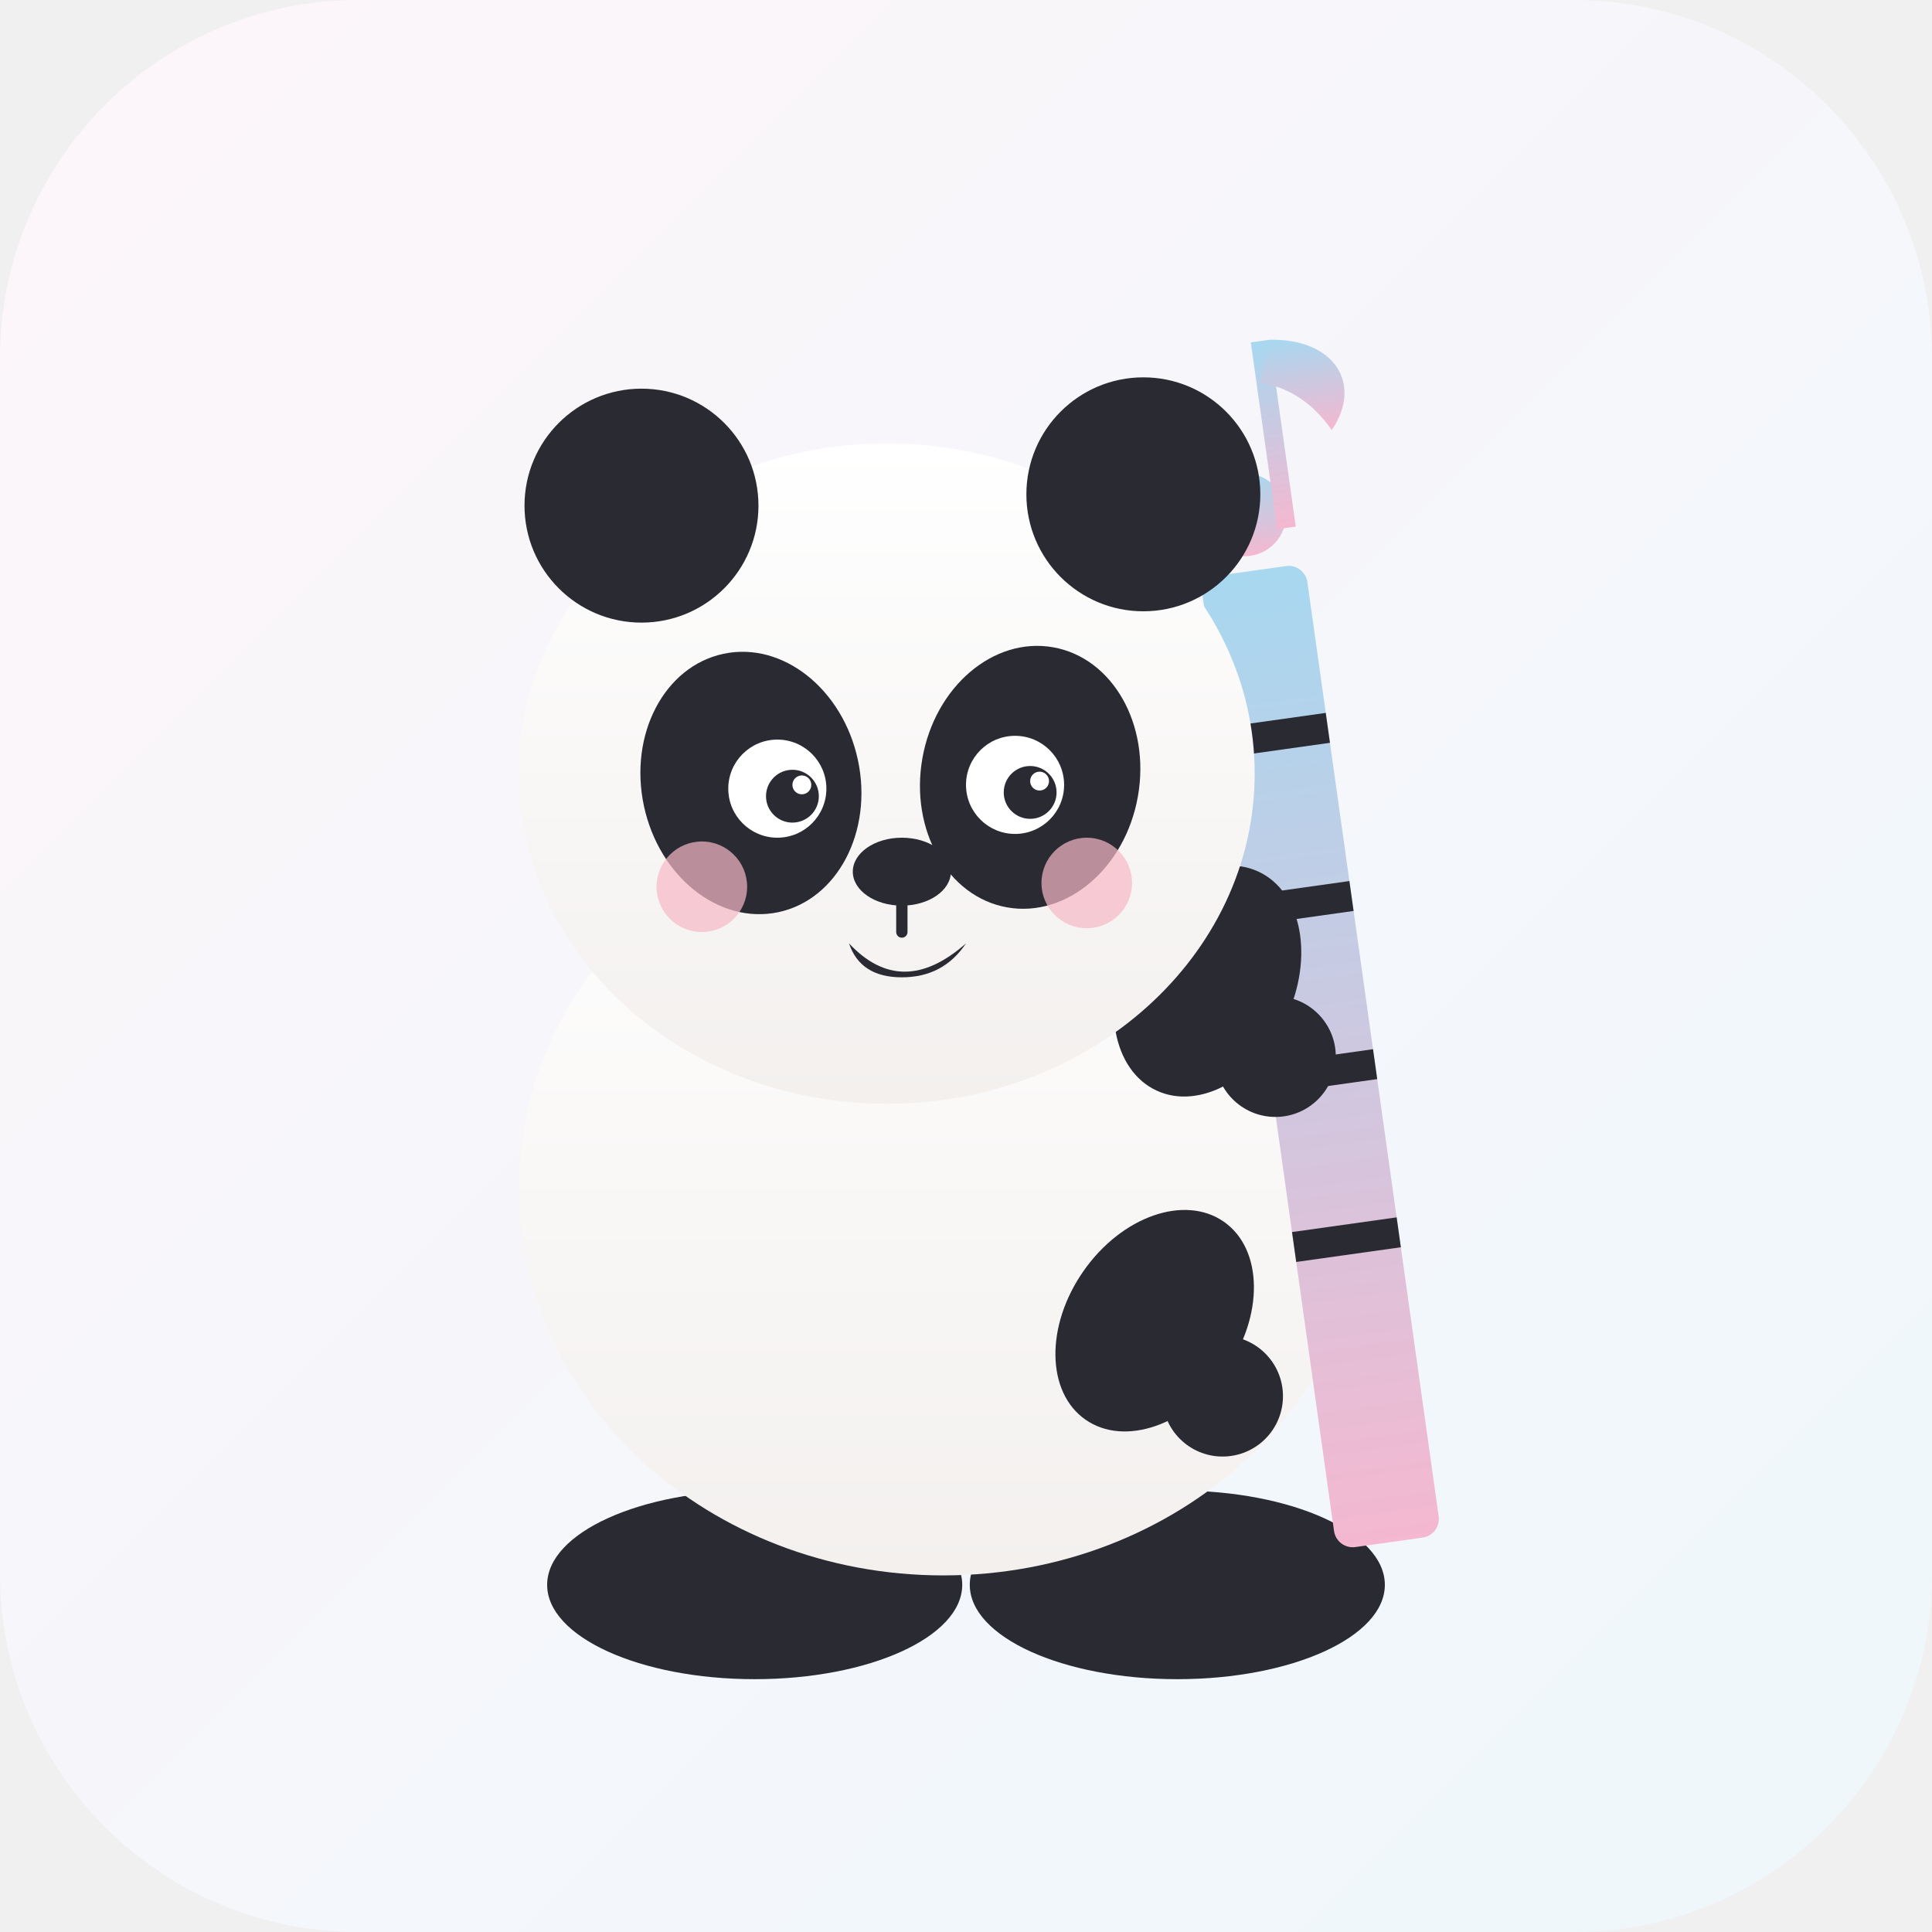
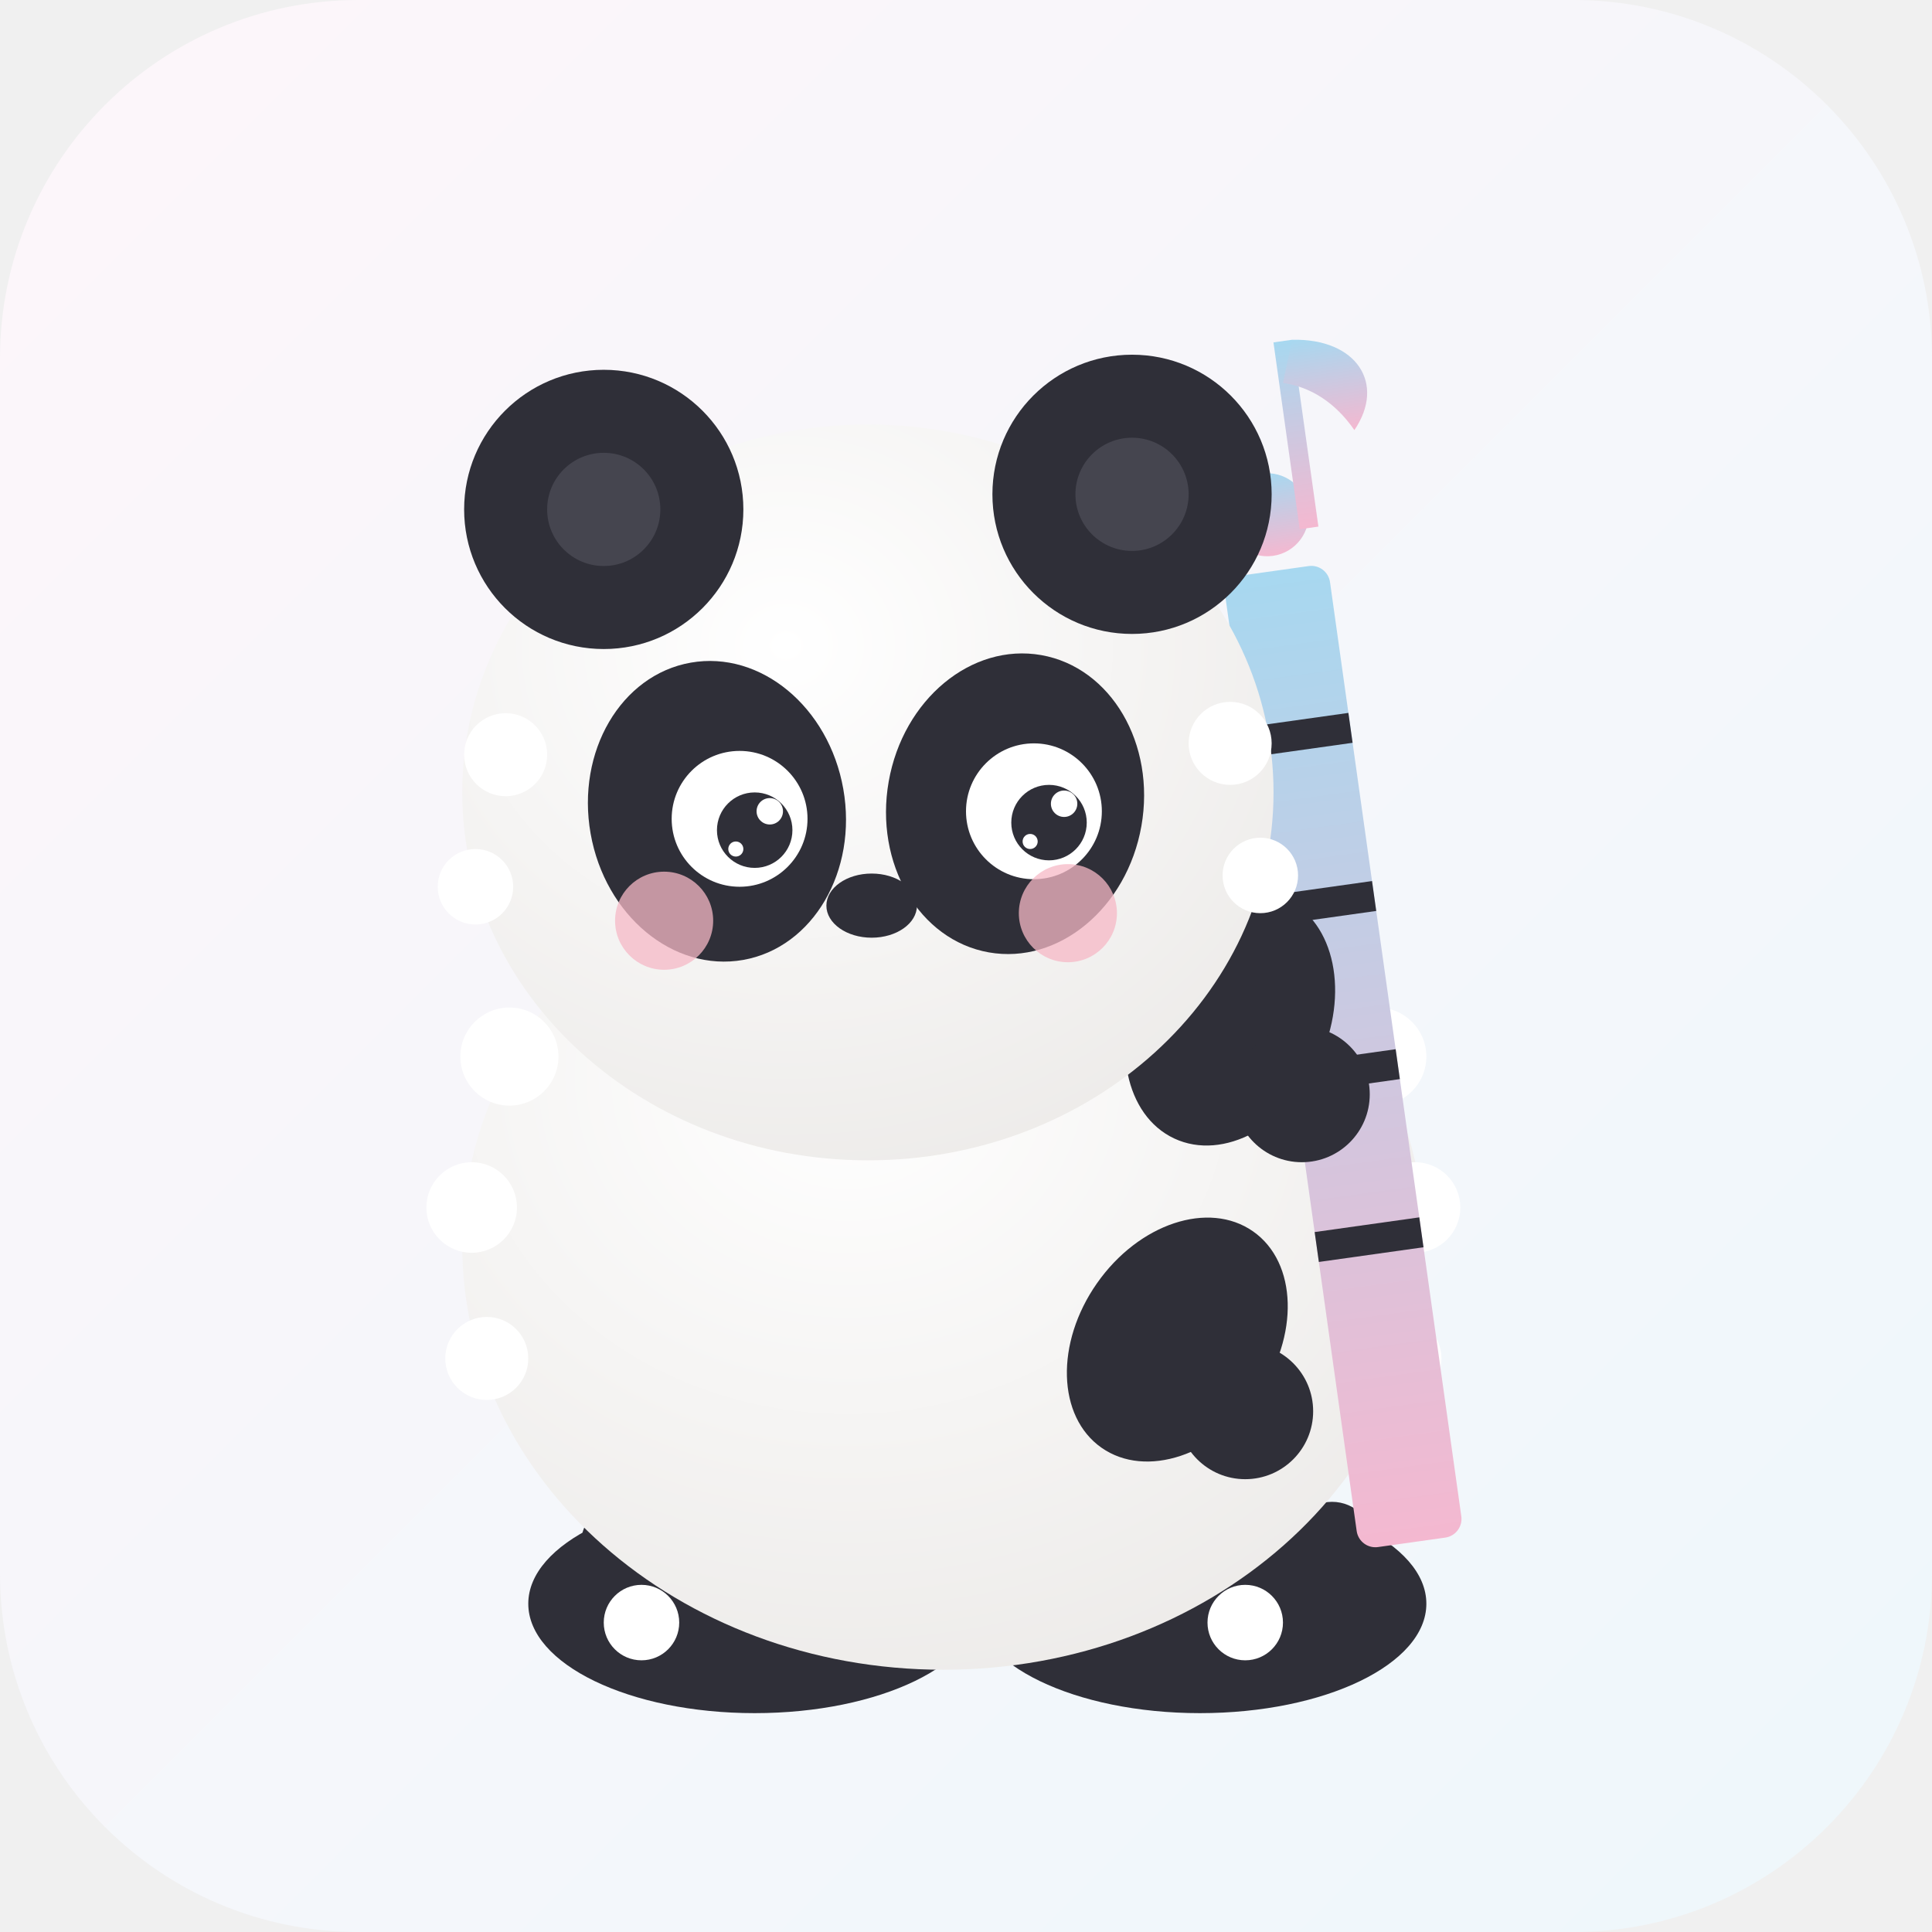
<svg xmlns="http://www.w3.org/2000/svg" viewBox="0 0 1024 1024">
  <defs>
    <linearGradient id="bgGrad" x1="0%" y1="0%" x2="100%" y2="100%">
      <stop offset="0%" stop-color="#fdf6fa" />
      <stop offset="100%" stop-color="#eef7fb" />
    </linearGradient>
-     <linearGradient id="bodyGrad" x1="0%" y1="0%" x2="0%" y2="100%">
+     <radialGradient id="bodyGrad" cx="40%" cy="30%" r="80%">
      <stop offset="0%" stop-color="#ffffff" />
-       <stop offset="100%" stop-color="#f3f0ee" />
-     </linearGradient>
+       <stop offset="100%" stop-color="#eceae8" />
+     </radialGradient>
    <linearGradient id="keyStickGrad" x1="0%" y1="0%" x2="0%" y2="100%">
      <stop offset="0%" stop-color="#a7d8f0" />
      <stop offset="100%" stop-color="#f4b8d0" />
    </linearGradient>
  </defs>
  <rect x="0" y="0" width="1024" height="1024" rx="190" fill="url(#bgGrad)" />
-   <ellipse cx="400" cy="840" rx="110" ry="50" fill="#2a2a32" />
-   <ellipse cx="624" cy="840" rx="110" ry="50" fill="#2a2a32" />
-   <ellipse cx="500" cy="630" rx="225" ry="205" fill="url(#bodyGrad)" />
-   <g transform="rotate(-8 700 560)">
-     <rect x="672" y="300" width="56" height="520" rx="10" fill="url(#keyStickGrad)" />
-     <rect x="672" y="380" width="56" height="16" fill="#2a2a32" />
-     <rect x="672" y="470" width="56" height="16" fill="#2a2a32" />
-     <rect x="672" y="560" width="56" height="16" fill="#2a2a32" />
-     <rect x="672" y="650" width="56" height="16" fill="#2a2a32" />
-     <circle cx="700" cy="270" r="22" fill="url(#keyStickGrad)" />
-     <rect x="716" y="180" width="10" height="100" fill="url(#keyStickGrad)" />
-     <path d="M 726 180 C 760 184 772 210 752 232 C 744 216 732 206 718 202 Z" fill="url(#keyStickGrad)" />
+   <ellipse cx="400" cy="850" rx="120" ry="58" fill="#2f2f38" />
+   <ellipse cx="636" cy="850" rx="120" ry="58" fill="#2f2f38" />
+   <circle cx="330" cy="818" r="22" fill="#2f2f38" />
+   <circle cx="470" cy="818" r="22" fill="#2f2f38" />
+   <circle cx="566" cy="818" r="22" fill="#2f2f38" />
+   <circle cx="706" cy="818" r="22" fill="#2f2f38" />
+   <ellipse cx="500" cy="660" rx="255" ry="225" fill="url(#bodyGrad)" />
+   <g fill="#ffffff">
+     <circle cx="270" cy="560" r="26" />
+     <circle cx="250" cy="640" r="24" />
+     <circle cx="258" cy="720" r="22" />
+     <circle cx="730" cy="560" r="26" />
+     <circle cx="750" cy="640" r="24" />
+     <circle cx="742" cy="720" r="22" />
+     <circle cx="340" cy="860" r="20" />
+     <circle cx="660" cy="860" r="20" />
  </g>
-   <ellipse cx="640" cy="520" rx="46" ry="64" fill="#2a2a32" transform="rotate(25 640 520)" />
-   <ellipse cx="612" cy="700" rx="46" ry="64" fill="#2a2a32" transform="rotate(35 612 700)" />
-   <circle cx="676" cy="560" r="32" fill="#2a2a32" />
-   <circle cx="648" cy="740" r="32" fill="#2a2a32" />
-   <ellipse cx="470" cy="410" rx="195" ry="175" fill="url(#bodyGrad)" />
-   <circle cx="340" cy="268" r="62" fill="#2a2a32" />
-   <circle cx="606" cy="262" r="62" fill="#2a2a32" />
-   <ellipse cx="398" cy="415" rx="58" ry="70" fill="#2a2a32" transform="rotate(-12 398 415)" />
-   <ellipse cx="546" cy="412" rx="58" ry="70" fill="#2a2a32" transform="rotate(10 546 412)" />
-   <circle cx="412" cy="418" r="26" fill="#ffffff" />
-   <circle cx="538" cy="416" r="26" fill="#ffffff" />
-   <circle cx="420" cy="422" r="14" fill="#2a2a32" />
-   <circle cx="546" cy="420" r="14" fill="#2a2a32" />
-   <circle cx="425" cy="416" r="5" fill="#ffffff" />
-   <circle cx="551" cy="414" r="5" fill="#ffffff" />
-   <circle cx="372" cy="470" r="24" fill="#f6b8c6" opacity="0.7" />
-   <circle cx="576" cy="468" r="24" fill="#f6b8c6" opacity="0.7" />
-   <ellipse cx="478" cy="462" rx="26" ry="18" fill="#2a2a32" />
-   <path d="M 478 480 L 478 494" stroke="#2a2a32" stroke-width="6" stroke-linecap="round" />
-   <path d="M 450 500 Q 478 530 512 500 Q 500 518 478 518 Q 456 518 450 500 Z" fill="#2a2a32" />
+   <g transform="rotate(-8 712 560)">
+     <rect x="684" y="300" width="56" height="520" rx="10" fill="url(#keyStickGrad)" />
+     <rect x="684" y="380" width="56" height="16" fill="#2f2f38" />
+     <rect x="684" y="470" width="56" height="16" fill="#2f2f38" />
+     <rect x="684" y="560" width="56" height="16" fill="#2f2f38" />
+     <rect x="684" y="650" width="56" height="16" fill="#2f2f38" />
+     <circle cx="712" cy="270" r="22" fill="url(#keyStickGrad)" />
+     <rect x="728" y="180" width="10" height="100" fill="url(#keyStickGrad)" />
+     <path d="M 738 180 C 772 184 784 210 764 232 C 756 216 744 206 730 202 Z" fill="url(#keyStickGrad)" />
+   </g>
+   <ellipse cx="652" cy="540" rx="52" ry="70" fill="#2f2f38" transform="rotate(25 652 540)" />
+   <ellipse cx="624" cy="710" rx="52" ry="70" fill="#2f2f38" transform="rotate(35 624 710)" />
+   <circle cx="690" cy="580" r="36" fill="#2f2f38" />
+   <circle cx="660" cy="748" r="36" fill="#2f2f38" />
+   <ellipse cx="460" cy="420" rx="215" ry="195" fill="url(#bodyGrad)" />
+   <g fill="#ffffff">
+     <circle cx="268" cy="400" r="22" />
+     <circle cx="252" cy="470" r="20" />
+     <circle cx="652" cy="394" r="22" />
+     <circle cx="668" cy="464" r="20" />
+   </g>
+   <circle cx="320" cy="270" r="74" fill="#2f2f38" />
+   <circle cx="600" cy="262" r="74" fill="#2f2f38" />
+   <circle cx="320" cy="270" r="30" fill="#45454f" />
+   <circle cx="600" cy="262" r="30" fill="#45454f" />
+   <ellipse cx="380" cy="430" rx="68" ry="80" fill="#2f2f38" transform="rotate(-10 380 430)" />
+   <ellipse cx="538" cy="426" rx="68" ry="80" fill="#2f2f38" transform="rotate(10 538 426)" />
+   <circle cx="392" cy="434" r="36" fill="#ffffff" />
+   <circle cx="548" cy="430" r="36" fill="#ffffff" />
+   <circle cx="400" cy="440" r="20" fill="#2f2f38" />
+   <circle cx="556" cy="436" r="20" fill="#2f2f38" />
+   <circle cx="408" cy="430" r="7" fill="#ffffff" />
+   <circle cx="564" cy="426" r="7" fill="#ffffff" />
+   <circle cx="390" cy="450" r="4" fill="#ffffff" />
+   <circle cx="546" cy="446" r="4" fill="#ffffff" />
+   <circle cx="352" cy="488" r="26" fill="#f6b8c6" opacity="0.75" />
+   <circle cx="566" cy="484" r="26" fill="#f6b8c6" opacity="0.75" />
+   <ellipse cx="462" cy="480" rx="24" ry="17" fill="#2f2f38" />
</svg>
